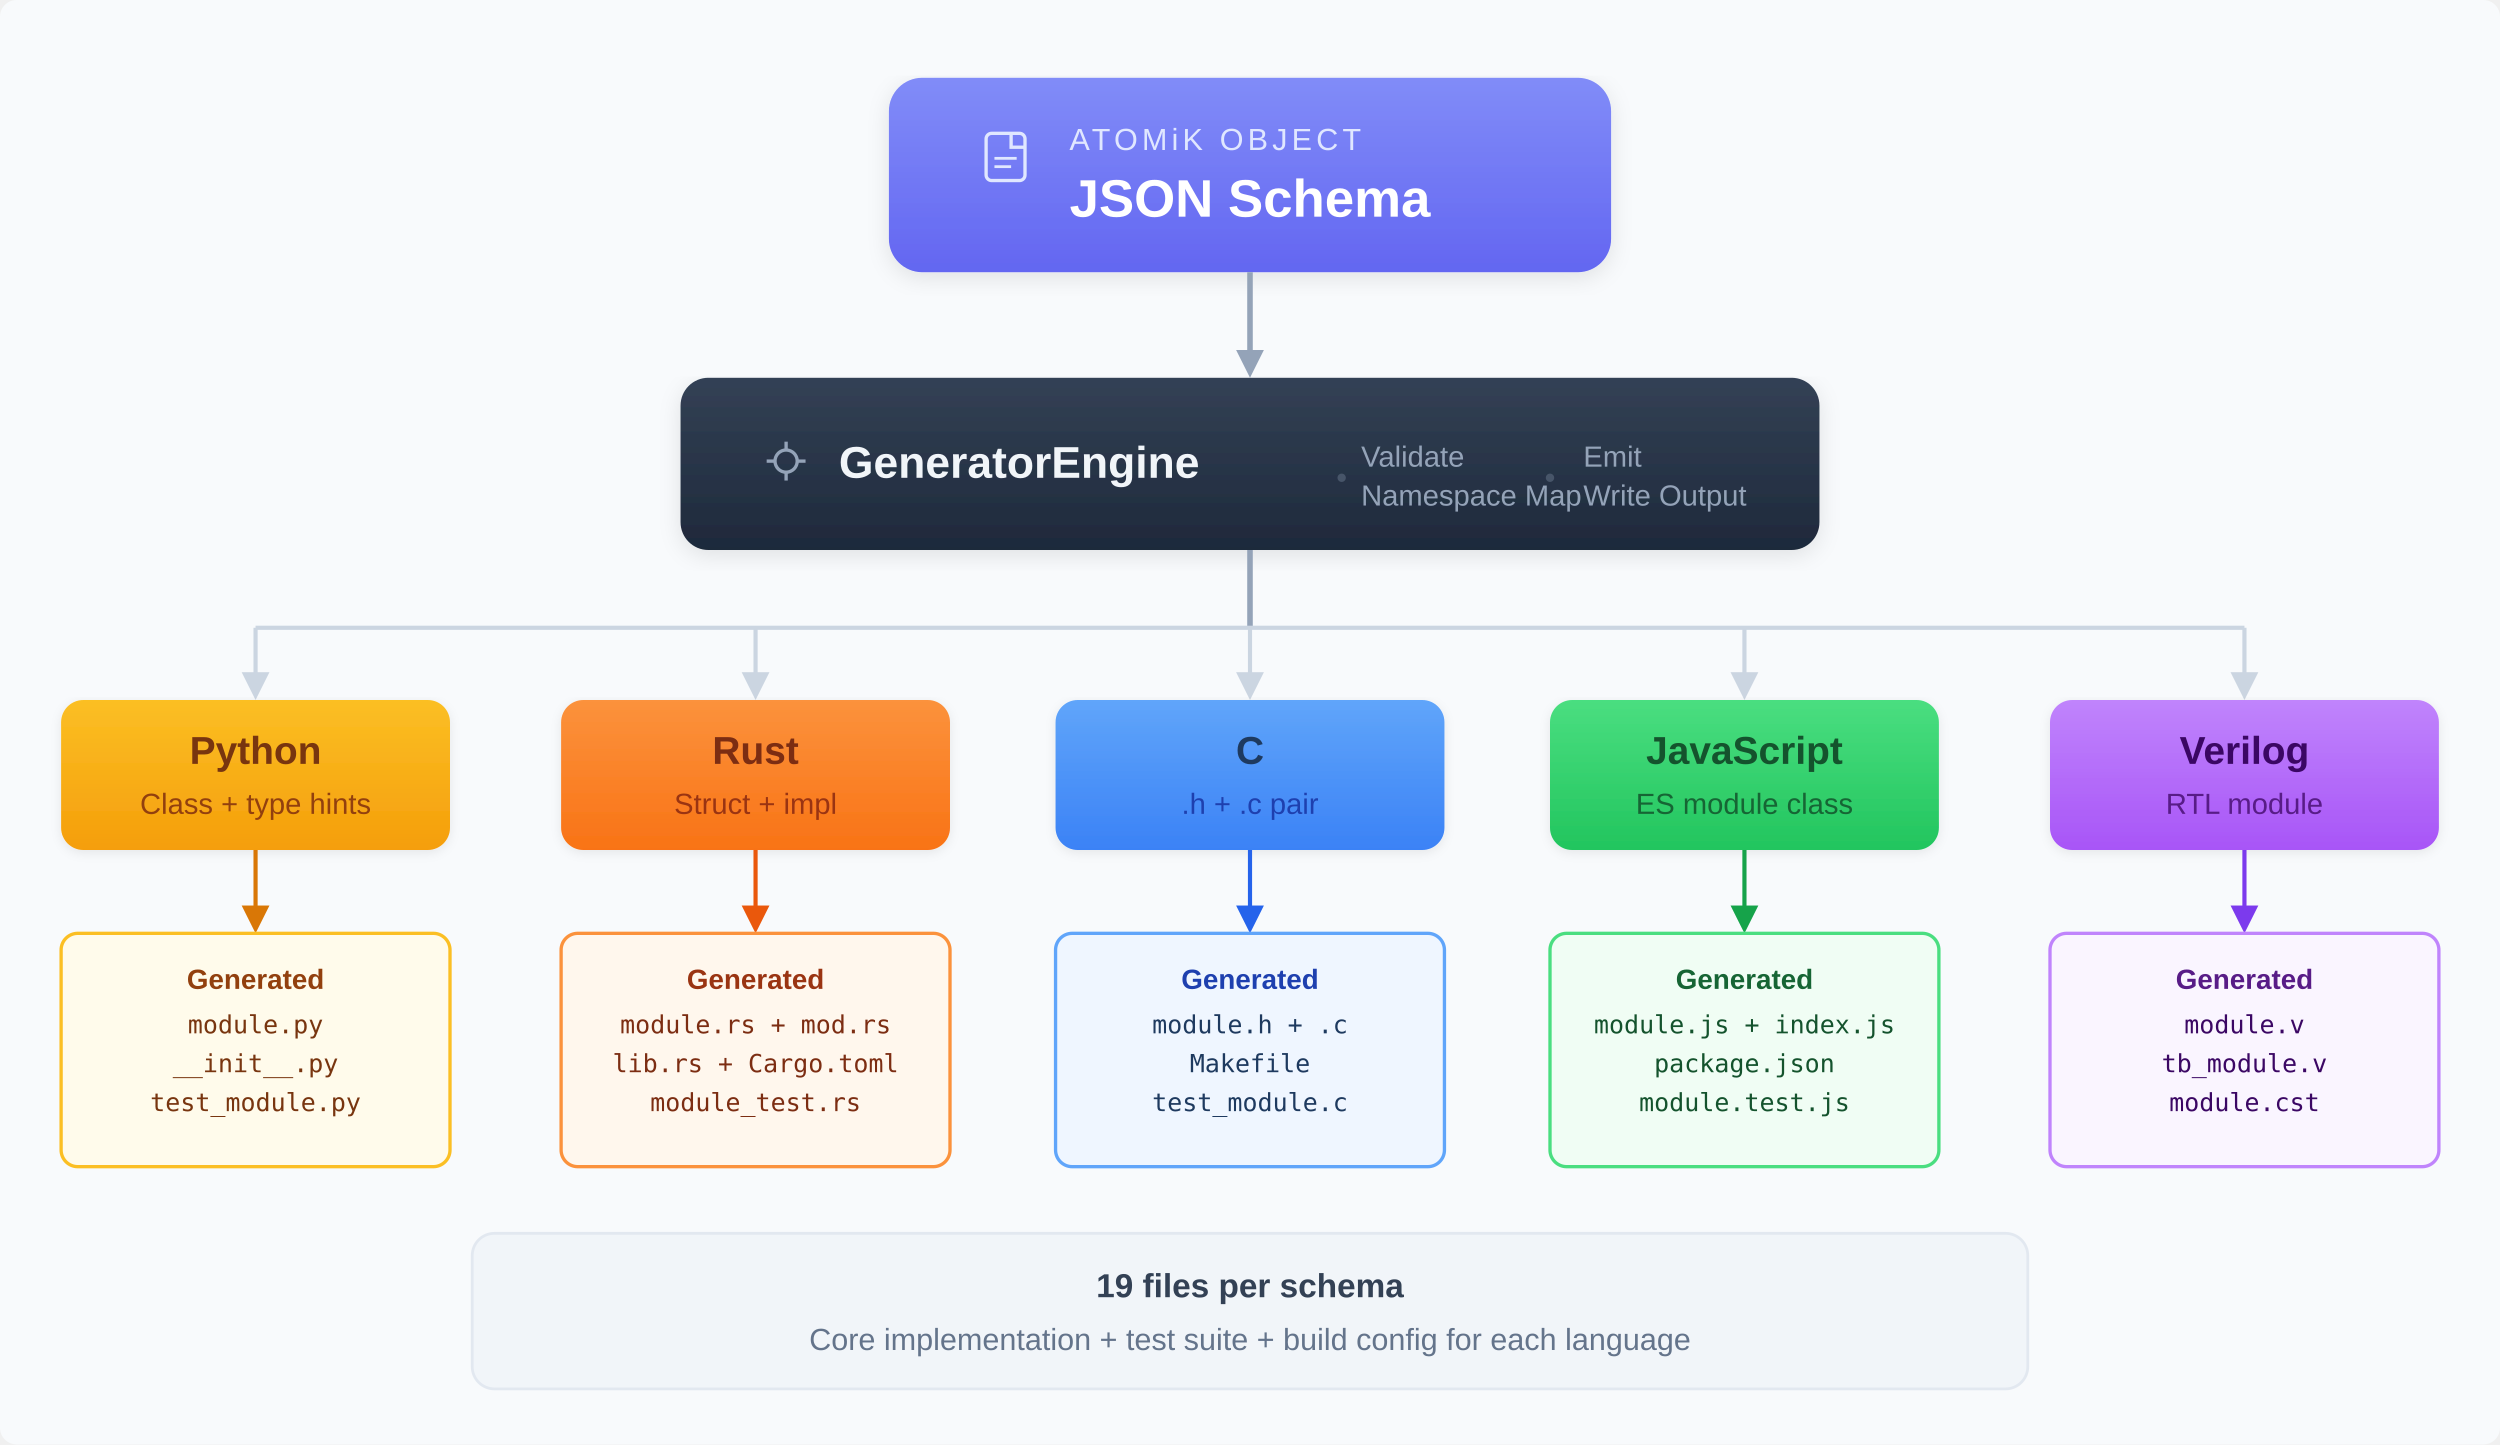
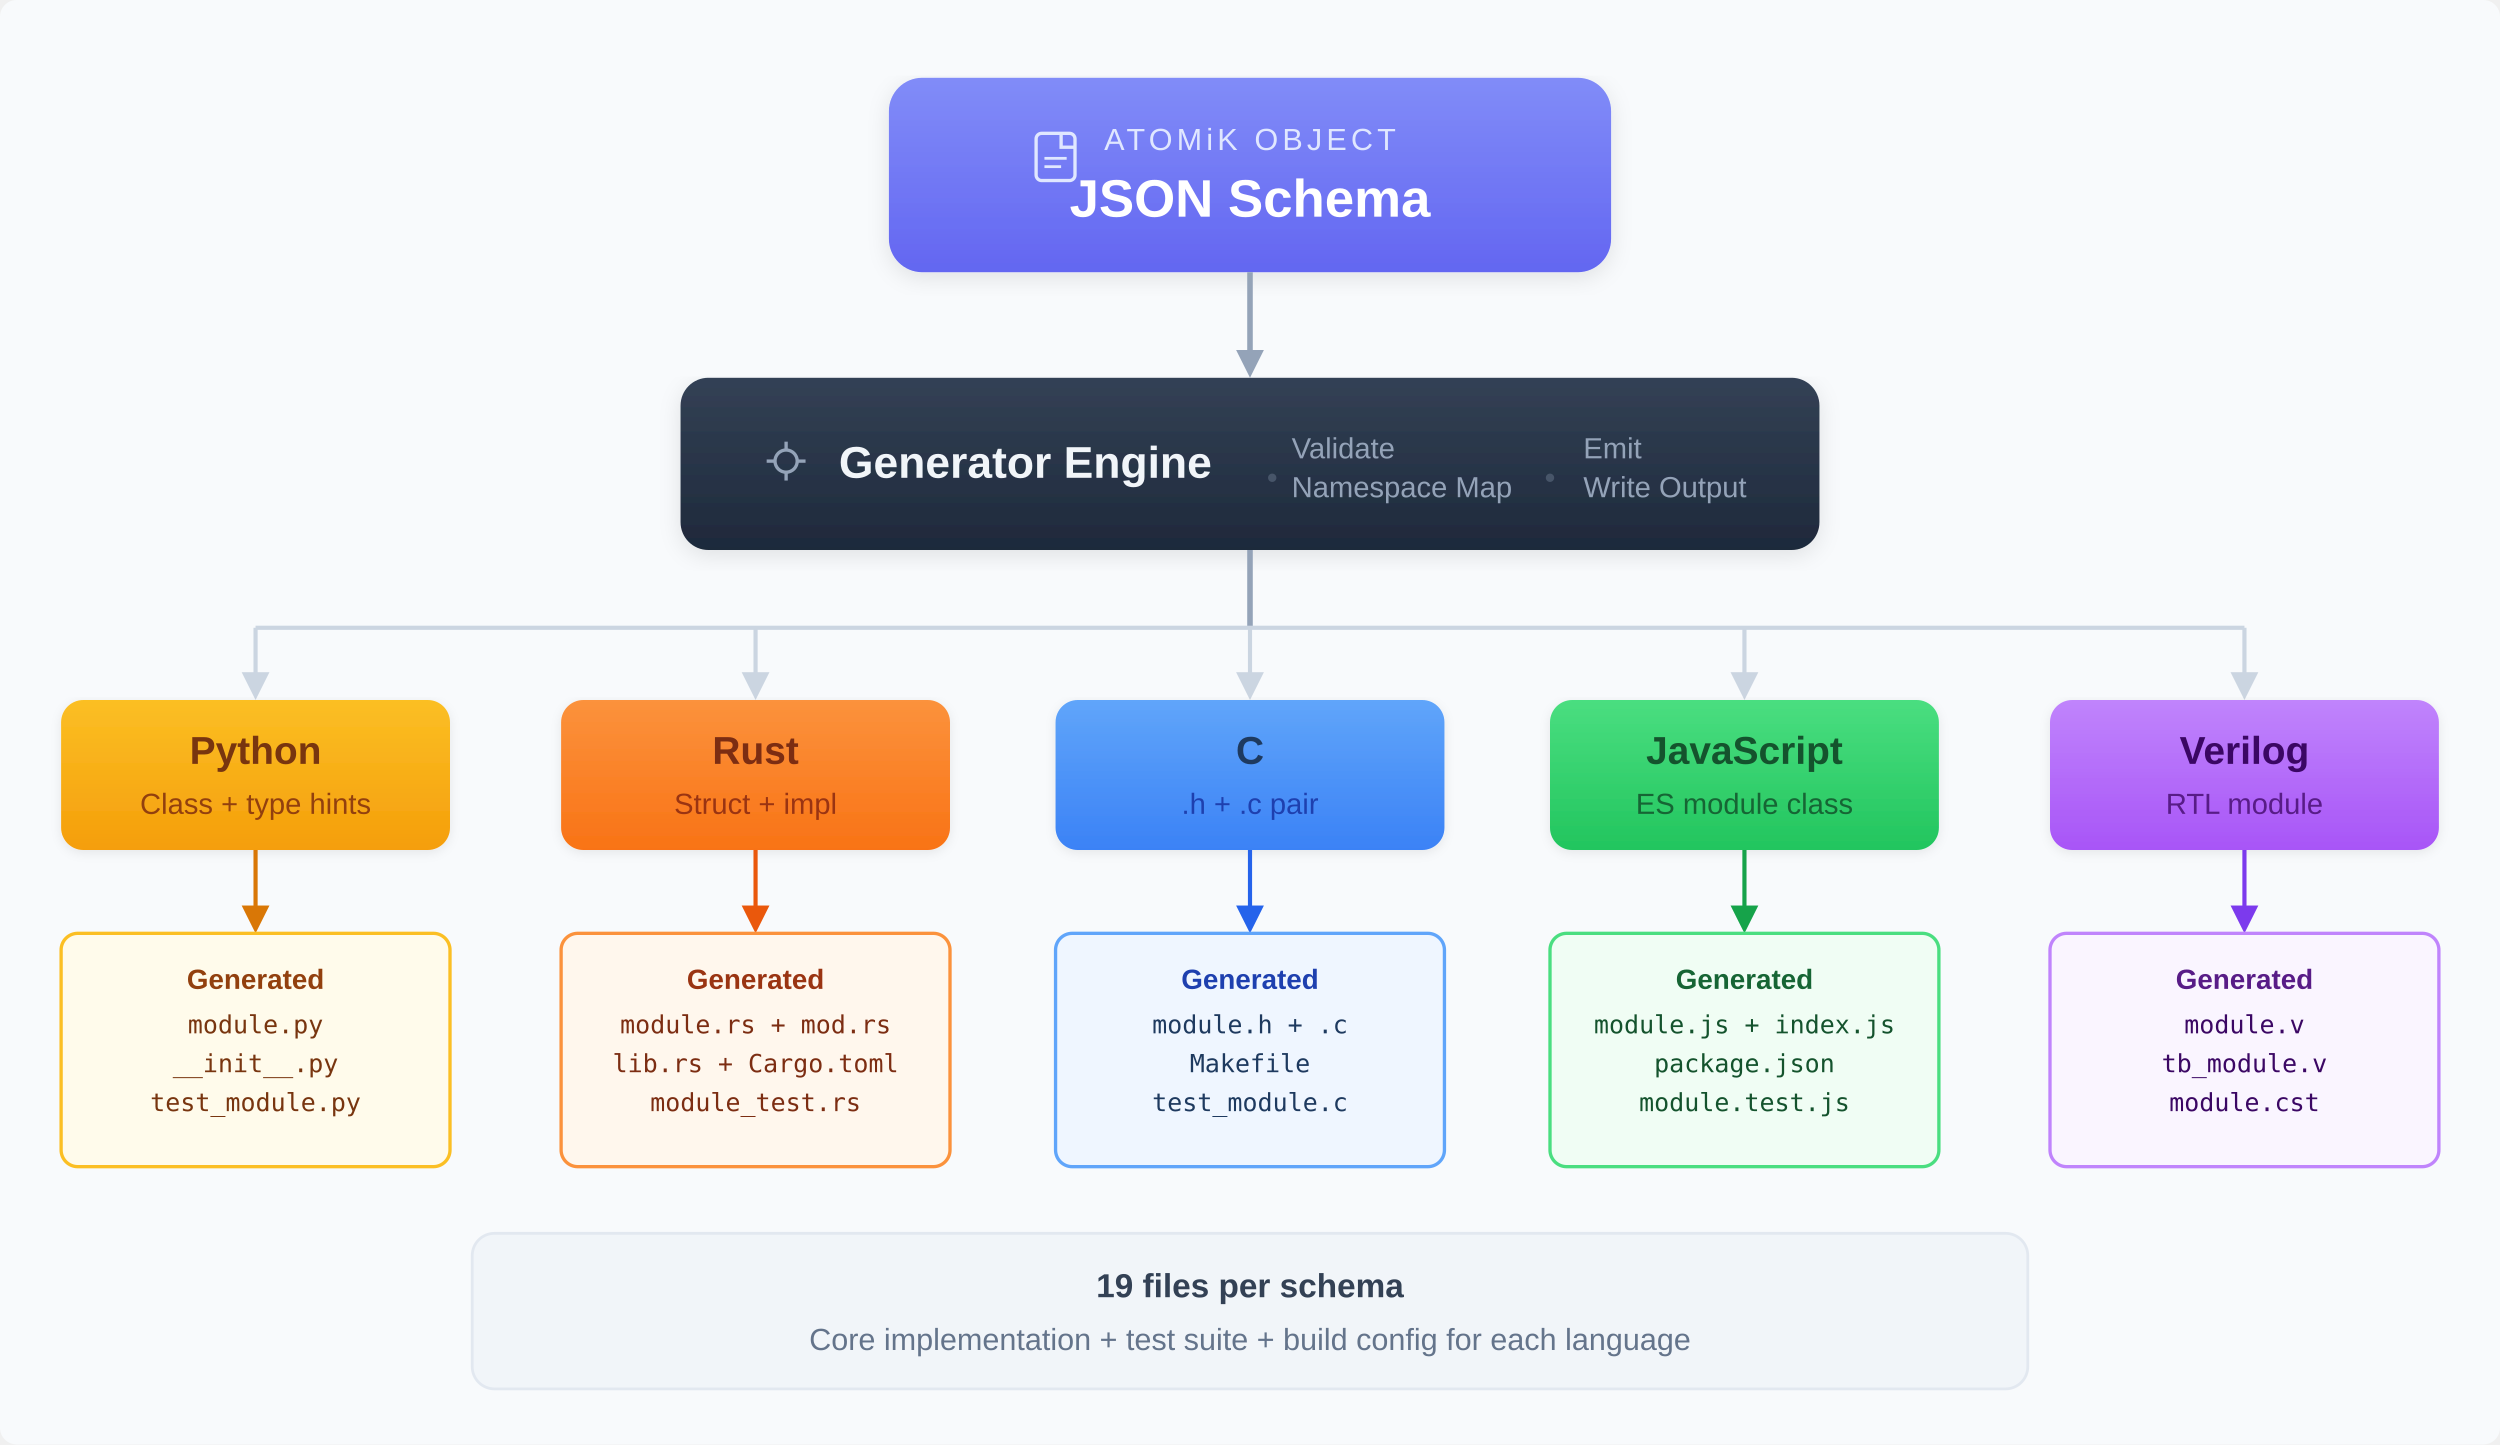
<svg xmlns="http://www.w3.org/2000/svg" viewBox="0 0 900 520" font-family="'Segoe UI', 'Helvetica Neue', Arial, sans-serif">
  <defs>
    <linearGradient id="schemaBg" x1="0" y1="0" x2="0" y2="1">
      <stop offset="0%" stop-color="#818cf8" />
      <stop offset="100%" stop-color="#6366f1" />
    </linearGradient>
    <linearGradient id="engineBg" x1="0" y1="0" x2="0" y2="1">
      <stop offset="0%" stop-color="#334155" />
      <stop offset="100%" stop-color="#1e293b" />
    </linearGradient>
    <linearGradient id="pythonBg" x1="0" y1="0" x2="0" y2="1">
      <stop offset="0%" stop-color="#fbbf24" />
      <stop offset="100%" stop-color="#f59e0b" />
    </linearGradient>
    <linearGradient id="rustBg" x1="0" y1="0" x2="0" y2="1">
      <stop offset="0%" stop-color="#fb923c" />
      <stop offset="100%" stop-color="#f97316" />
    </linearGradient>
    <linearGradient id="cBg" x1="0" y1="0" x2="0" y2="1">
      <stop offset="0%" stop-color="#60a5fa" />
      <stop offset="100%" stop-color="#3b82f6" />
    </linearGradient>
    <linearGradient id="jsBg" x1="0" y1="0" x2="0" y2="1">
      <stop offset="0%" stop-color="#4ade80" />
      <stop offset="100%" stop-color="#22c55e" />
    </linearGradient>
    <linearGradient id="verilogBg" x1="0" y1="0" x2="0" y2="1">
      <stop offset="0%" stop-color="#c084fc" />
      <stop offset="100%" stop-color="#a855f7" />
    </linearGradient>
    <filter id="shadow" x="-4%" y="-4%" width="108%" height="116%">
      <feDropShadow dx="0" dy="2" stdDeviation="4" flood-color="#000" flood-opacity="0.10" />
    </filter>
    <filter id="shadowSm" x="-4%" y="-4%" width="108%" height="116%">
      <feDropShadow dx="0" dy="1" stdDeviation="2" flood-color="#000" flood-opacity="0.08" />
    </filter>
  </defs>
  <rect width="900" height="520" fill="#f8fafc" rx="6" />
  <g filter="url(#shadow)">
    <rect x="320" y="28" width="260" height="70" rx="12" fill="url(#schemaBg)" />
  </g>
-   <text x="385" y="54" font-size="11" fill="#e0e7ff" font-weight="500" letter-spacing="1.5">ATOMiK OBJECT</text>
+   <text x="450" y="54" text-anchor="middle" font-size="11" fill="#e0e7ff" font-weight="500" letter-spacing="1.5">ATOMiK OBJECT</text>
  <text x="450" y="78" text-anchor="middle" font-size="19" fill="#fff" font-weight="700">JSON Schema</text>
-   <g transform="translate(355, 48)">
+   <g transform="translate(373, 48)">
    <rect x="0" y="0" width="14" height="17" rx="2" fill="none" stroke="#e0e7ff" stroke-width="1.2" />
    <polyline points="9,0 9,5 14,5" fill="none" stroke="#e0e7ff" stroke-width="1.2" />
    <line x1="3" y1="9" x2="11" y2="9" stroke="#e0e7ff" stroke-width="1" />
    <line x1="3" y1="12" x2="9" y2="12" stroke="#e0e7ff" stroke-width="1" />
  </g>
  <line x1="450" y1="98" x2="450" y2="130" stroke="#94a3b8" stroke-width="2" />
  <polygon points="445,126 450,136 455,126" fill="#94a3b8" />
  <g filter="url(#shadow)">
    <rect x="245" y="136" width="410" height="62" rx="10" fill="url(#engineBg)" />
  </g>
  <g transform="translate(275, 158)">
    <circle cx="8" cy="8" r="4" fill="none" stroke="#94a3b8" stroke-width="1.2" />
    <line x1="8" y1="1" x2="8" y2="4" stroke="#94a3b8" stroke-width="1.2" />
    <line x1="8" y1="12" x2="8" y2="15" stroke="#94a3b8" stroke-width="1.2" />
    <line x1="1" y1="8" x2="4" y2="8" stroke="#94a3b8" stroke-width="1.2" />
    <line x1="12" y1="8" x2="15" y2="8" stroke="#94a3b8" stroke-width="1.2" />
  </g>
-   <text x="302" y="172" font-size="16" fill="#f1f5f9" font-weight="700">GeneratorEngine</text>
-   <text x="490" y="168" font-size="10.5" fill="#94a3b8">Validate</text>
-   <text x="490" y="182" font-size="10.5" fill="#94a3b8">Namespace Map</text>
-   <text x="570" y="168" font-size="10.5" fill="#94a3b8">Emit</text>
-   <text x="570" y="182" font-size="10.5" fill="#94a3b8">Write Output</text>
-   <circle cx="483" cy="172" r="1.5" fill="#475569" />
+   <text x="302" y="172" font-size="16" fill="#f1f5f9" font-weight="700">Generator Engine</text>
+   <text x="465" y="165" font-size="10.5" fill="#94a3b8">Validate</text>
+   <text x="465" y="179" font-size="10.5" fill="#94a3b8">Namespace Map</text>
+   <text x="570" y="165" font-size="10.5" fill="#94a3b8">Emit</text>
+   <text x="570" y="179" font-size="10.5" fill="#94a3b8">Write Output</text>
+   <circle cx="458" cy="172" r="1.5" fill="#475569" />
  <circle cx="558" cy="172" r="1.5" fill="#475569" />
  <line x1="450" y1="198" x2="450" y2="226" stroke="#94a3b8" stroke-width="2" />
  <line x1="92" y1="226" x2="808" y2="226" stroke="#cbd5e1" stroke-width="1.5" />
  <line x1="92" y1="226" x2="92" y2="246" stroke="#cbd5e1" stroke-width="1.5" />
  <line x1="272" y1="226" x2="272" y2="246" stroke="#cbd5e1" stroke-width="1.5" />
  <line x1="450" y1="226" x2="450" y2="246" stroke="#cbd5e1" stroke-width="1.5" />
  <line x1="628" y1="226" x2="628" y2="246" stroke="#cbd5e1" stroke-width="1.5" />
  <line x1="808" y1="226" x2="808" y2="246" stroke="#cbd5e1" stroke-width="1.5" />
  <polygon points="87,242 92,252 97,242" fill="#cbd5e1" />
  <polygon points="267,242 272,252 277,242" fill="#cbd5e1" />
  <polygon points="445,242 450,252 455,242" fill="#cbd5e1" />
  <polygon points="623,242 628,252 633,242" fill="#cbd5e1" />
  <polygon points="803,242 808,252 813,242" fill="#cbd5e1" />
  <g filter="url(#shadowSm)">
    <rect x="22" y="252" width="140" height="54" rx="8" fill="url(#pythonBg)" />
  </g>
  <text x="92" y="275" text-anchor="middle" font-size="14" fill="#78350f" font-weight="700">Python</text>
  <text x="92" y="293" text-anchor="middle" font-size="10.5" fill="#92400e">Class + type hints</text>
  <g filter="url(#shadowSm)">
    <rect x="202" y="252" width="140" height="54" rx="8" fill="url(#rustBg)" />
  </g>
  <text x="272" y="275" text-anchor="middle" font-size="14" fill="#7c2d12" font-weight="700">Rust</text>
  <text x="272" y="293" text-anchor="middle" font-size="10.5" fill="#9a3412">Struct + impl</text>
  <g filter="url(#shadowSm)">
    <rect x="380" y="252" width="140" height="54" rx="8" fill="url(#cBg)" />
  </g>
  <text x="450" y="275" text-anchor="middle" font-size="14" fill="#1e3a5f" font-weight="700">C</text>
  <text x="450" y="293" text-anchor="middle" font-size="10.5" fill="#1e40af">.h + .c pair</text>
  <g filter="url(#shadowSm)">
    <rect x="558" y="252" width="140" height="54" rx="8" fill="url(#jsBg)" />
  </g>
  <text x="628" y="275" text-anchor="middle" font-size="14" fill="#14532d" font-weight="700">JavaScript</text>
  <text x="628" y="293" text-anchor="middle" font-size="10.5" fill="#166534">ES module class</text>
  <g filter="url(#shadowSm)">
    <rect x="738" y="252" width="140" height="54" rx="8" fill="url(#verilogBg)" />
  </g>
  <text x="808" y="275" text-anchor="middle" font-size="14" fill="#3b0764" font-weight="700">Verilog</text>
  <text x="808" y="293" text-anchor="middle" font-size="10.5" fill="#581c87">RTL module</text>
  <line x1="92" y1="306" x2="92" y2="330" stroke="#d97706" stroke-width="1.5" />
  <line x1="272" y1="306" x2="272" y2="330" stroke="#ea580c" stroke-width="1.5" />
  <line x1="450" y1="306" x2="450" y2="330" stroke="#2563eb" stroke-width="1.5" />
  <line x1="628" y1="306" x2="628" y2="330" stroke="#16a34a" stroke-width="1.5" />
  <line x1="808" y1="306" x2="808" y2="330" stroke="#7c3aed" stroke-width="1.5" />
  <polygon points="87,326 92,336 97,326" fill="#d97706" />
  <polygon points="267,326 272,336 277,326" fill="#ea580c" />
  <polygon points="445,326 450,336 455,326" fill="#2563eb" />
  <polygon points="623,326 628,336 633,326" fill="#16a34a" />
  <polygon points="803,326 808,336 813,326" fill="#7c3aed" />
  <rect x="22" y="336" width="140" height="84" rx="6" fill="#fffbeb" stroke="#fbbf24" stroke-width="1.2" />
  <text x="92" y="356" text-anchor="middle" font-size="10" fill="#92400e" font-weight="600">Generated</text>
  <text x="92" y="372" text-anchor="middle" font-size="9" fill="#78350f" font-family="Monaco, Consolas, monospace">module.py</text>
  <text x="92" y="386" text-anchor="middle" font-size="9" fill="#78350f" font-family="Monaco, Consolas, monospace">__init__.py</text>
  <text x="92" y="400" text-anchor="middle" font-size="9" fill="#78350f" font-family="Monaco, Consolas, monospace">test_module.py</text>
  <rect x="202" y="336" width="140" height="84" rx="6" fill="#fff7ed" stroke="#fb923c" stroke-width="1.2" />
  <text x="272" y="356" text-anchor="middle" font-size="10" fill="#9a3412" font-weight="600">Generated</text>
  <text x="272" y="372" text-anchor="middle" font-size="9" fill="#7c2d12" font-family="Monaco, Consolas, monospace">module.rs + mod.rs</text>
  <text x="272" y="386" text-anchor="middle" font-size="9" fill="#7c2d12" font-family="Monaco, Consolas, monospace">lib.rs + Cargo.toml</text>
  <text x="272" y="400" text-anchor="middle" font-size="9" fill="#7c2d12" font-family="Monaco, Consolas, monospace">module_test.rs</text>
  <rect x="380" y="336" width="140" height="84" rx="6" fill="#eff6ff" stroke="#60a5fa" stroke-width="1.2" />
  <text x="450" y="356" text-anchor="middle" font-size="10" fill="#1e40af" font-weight="600">Generated</text>
  <text x="450" y="372" text-anchor="middle" font-size="9" fill="#1e3a5f" font-family="Monaco, Consolas, monospace">module.h + .c</text>
  <text x="450" y="386" text-anchor="middle" font-size="9" fill="#1e3a5f" font-family="Monaco, Consolas, monospace">Makefile</text>
  <text x="450" y="400" text-anchor="middle" font-size="9" fill="#1e3a5f" font-family="Monaco, Consolas, monospace">test_module.c</text>
  <rect x="558" y="336" width="140" height="84" rx="6" fill="#f0fdf4" stroke="#4ade80" stroke-width="1.2" />
  <text x="628" y="356" text-anchor="middle" font-size="10" fill="#166534" font-weight="600">Generated</text>
  <text x="628" y="372" text-anchor="middle" font-size="9" fill="#14532d" font-family="Monaco, Consolas, monospace">module.js + index.js</text>
  <text x="628" y="386" text-anchor="middle" font-size="9" fill="#14532d" font-family="Monaco, Consolas, monospace">package.json</text>
  <text x="628" y="400" text-anchor="middle" font-size="9" fill="#14532d" font-family="Monaco, Consolas, monospace">module.test.js</text>
  <rect x="738" y="336" width="140" height="84" rx="6" fill="#faf5ff" stroke="#c084fc" stroke-width="1.2" />
  <text x="808" y="356" text-anchor="middle" font-size="10" fill="#581c87" font-weight="600">Generated</text>
  <text x="808" y="372" text-anchor="middle" font-size="9" fill="#3b0764" font-family="Monaco, Consolas, monospace">module.v</text>
  <text x="808" y="386" text-anchor="middle" font-size="9" fill="#3b0764" font-family="Monaco, Consolas, monospace">tb_module.v</text>
  <text x="808" y="400" text-anchor="middle" font-size="9" fill="#3b0764" font-family="Monaco, Consolas, monospace">module.cst</text>
  <rect x="170" y="444" width="560" height="56" rx="8" fill="#f1f5f9" stroke="#e2e8f0" stroke-width="1" />
  <text x="450" y="467" text-anchor="middle" font-size="12" fill="#334155" font-weight="600">19 files per schema</text>
  <text x="450" y="486" text-anchor="middle" font-size="11" fill="#64748b">Core implementation + test suite + build config for each language</text>
</svg>
